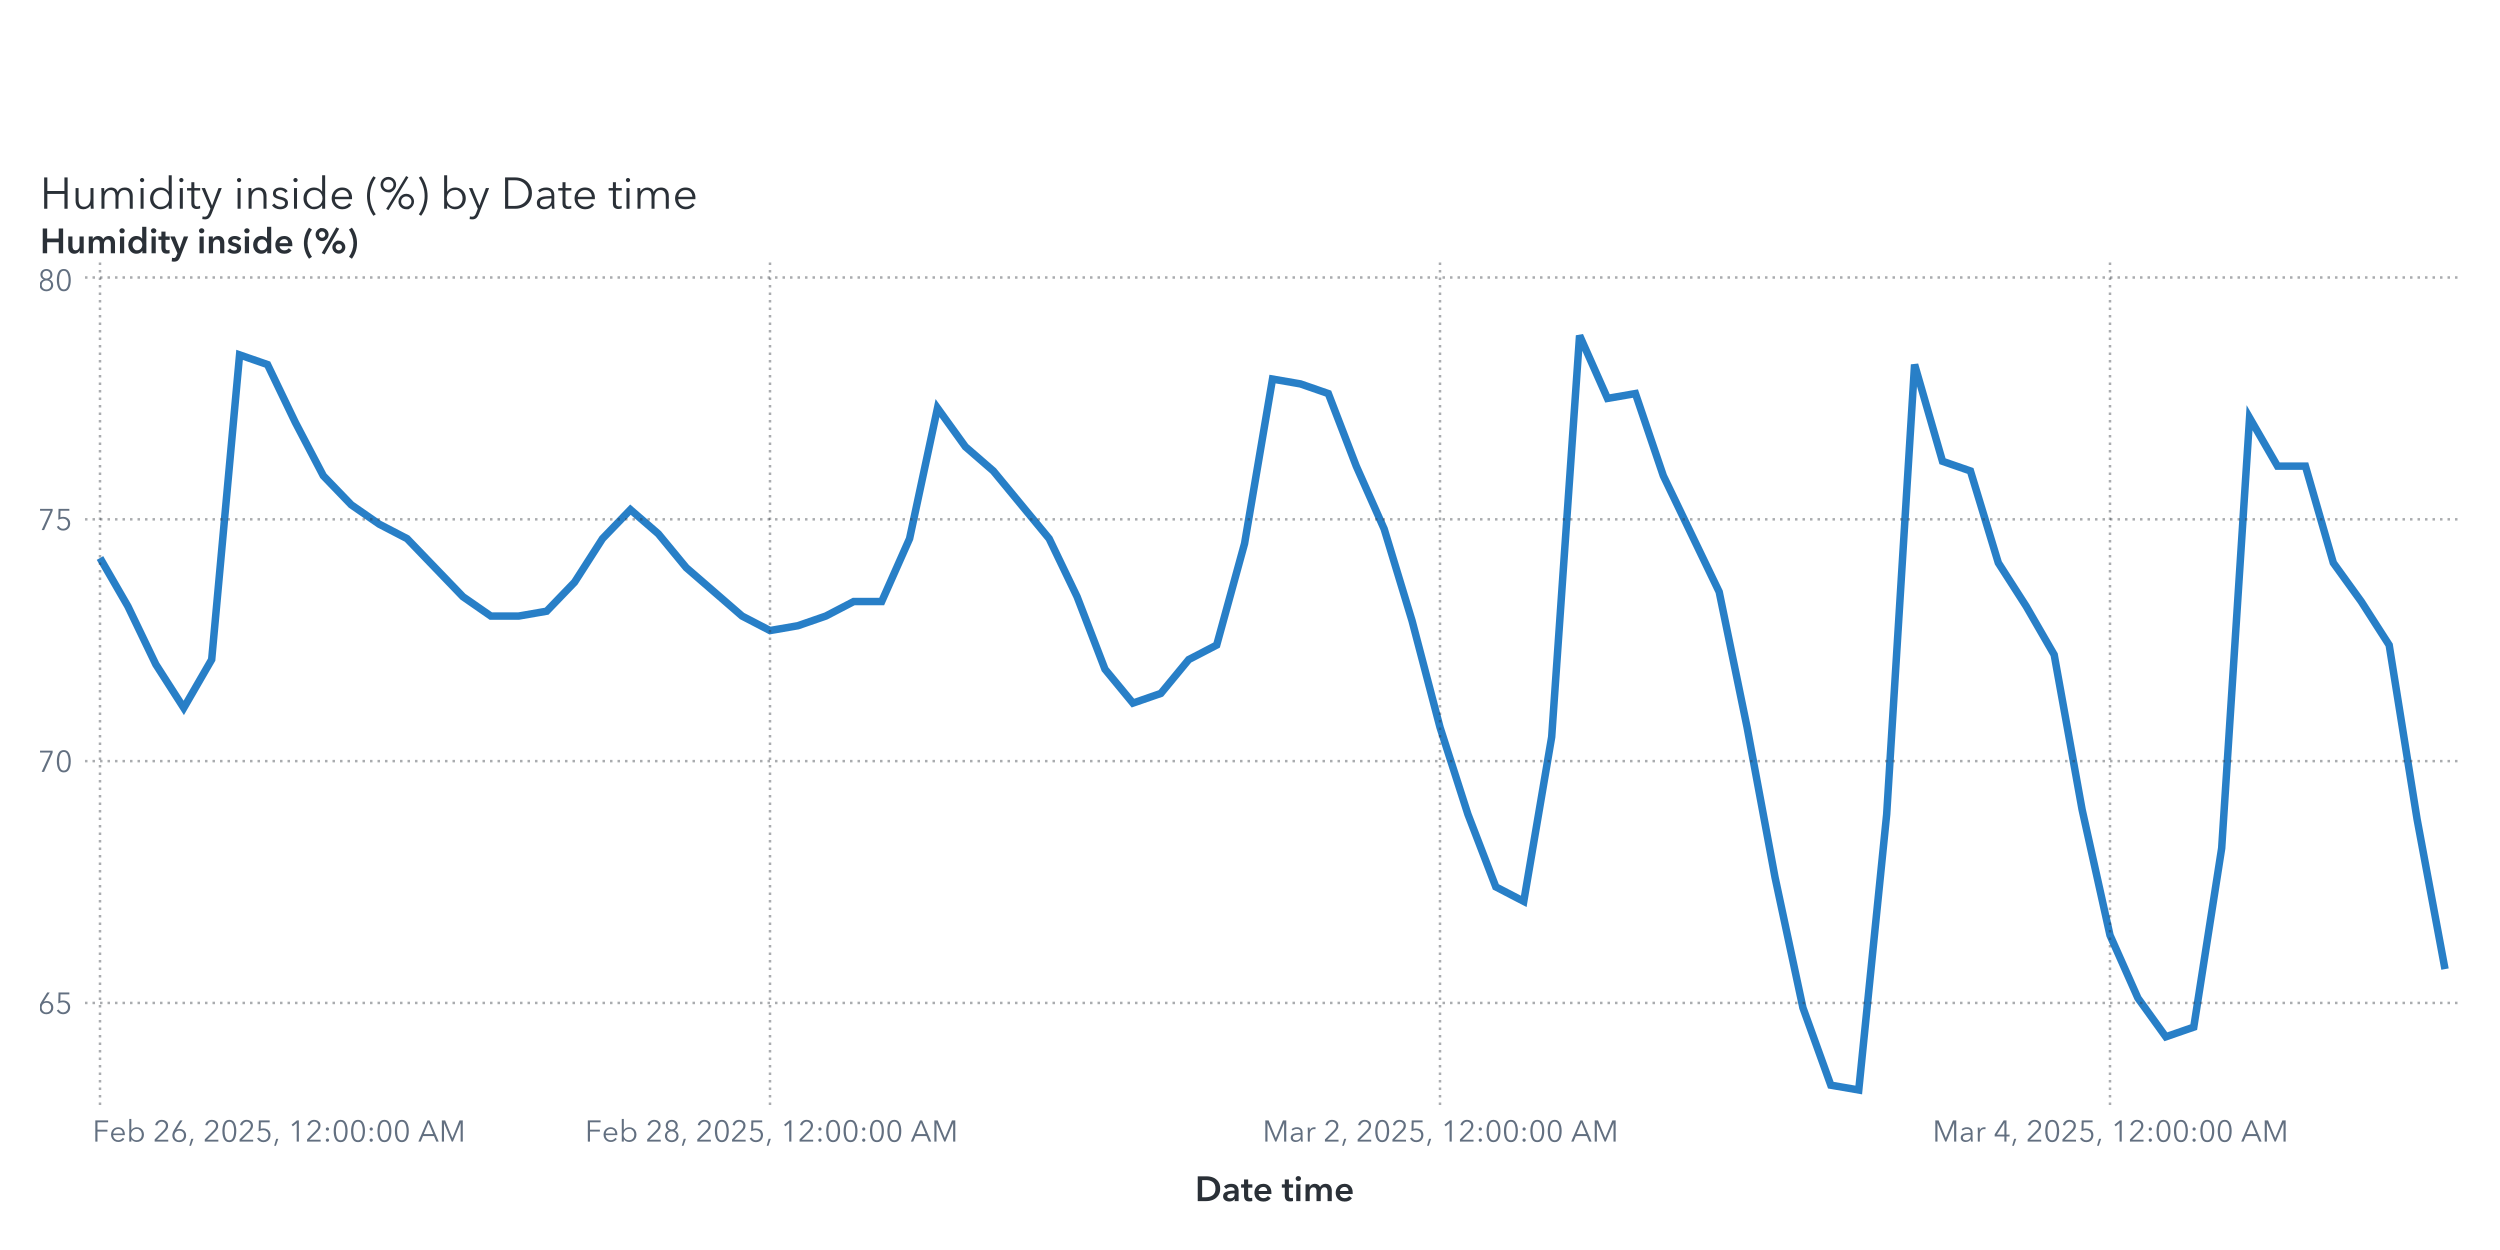
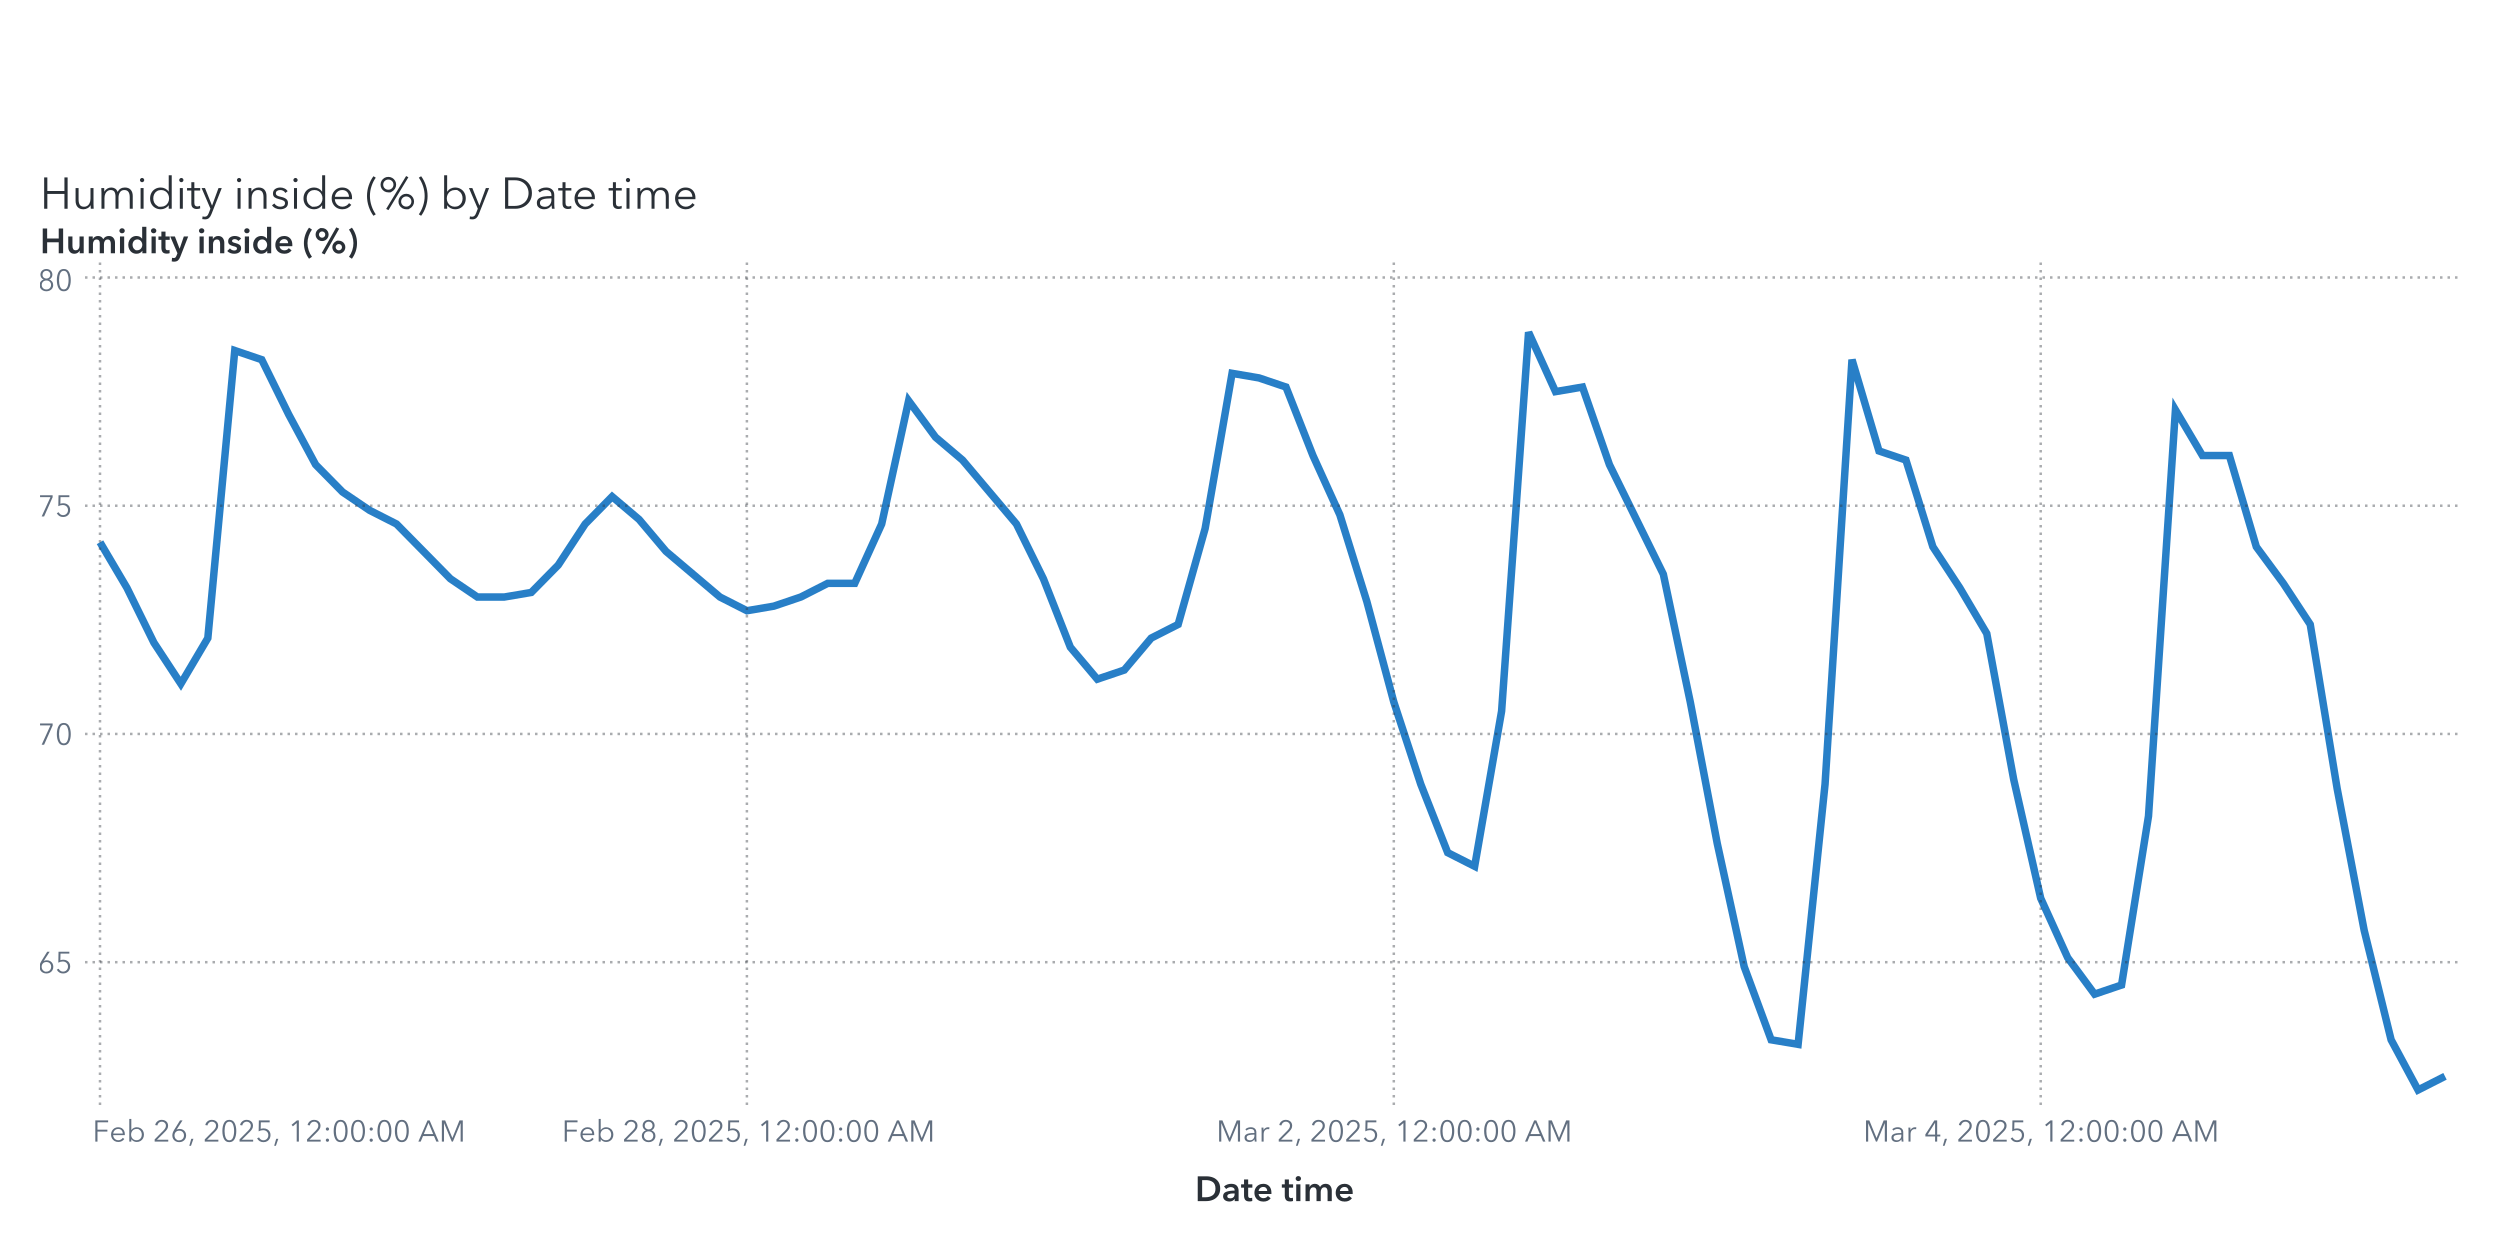
<svg xmlns="http://www.w3.org/2000/svg" xmlns:xlink="http://www.w3.org/1999/xlink" version="1.1" width="1000" height="500" viewBox="0 0 1000 500">
  <rect x="0" y="0" width="1000" height="500" fill="#ffffff">
</rect>
  <g>
    <rect x="0" y="0" rx="5" ry="5" width="1000.0" height="500.0" fill="#ffffff" opacity="0">
</rect>
    <rect x="0" y="0" rx="5" ry="5" width="1000.0" height="500.0" fill="#ffffff" opacity="0">
</rect>
    <rect x="0" y="0" rx="5" ry="5" width="1000.0" height="500.0" fill="#ffffff" opacity="0">
</rect>
    <rect x="0" y="50.0" rx="5" ry="5" width="1000.0" height="450.0" fill="#ffffff" opacity="0">
</rect>
    <g transform=" translate(16.0 -412.0)">
      <g transform="">
        <g fill="#2a3037" stroke="#2a3037" transform="translate(0 495.5) scale(0.0177 -0.0177)">
          <defs>
            <path id="g72/TT0" d="M94.0 708.0 L166.0 708.0 L166.0 401.0 L552.0 401.0 L552.0 708.0 L624.0 708.0 L624.0 0 L552.0 0 L552.0 335.0 L166.0 335.0 L166.0 0 L94.0 0 L94.0 708.0Z">
</path>
          </defs>
          <use x="0" y="0" xlink:href="#g72/TT0" />
          <defs>
            <path id="g117/TT0" d="M426.0 80.0 L424.0 80.0Q 405.0,40.0  359.5,14.0 T 264.0,-12.0 Q 177.0,-12.0  131.5,40.0 T 86.0,181.0  L86.0 468.0 L154.0 468.0 L154.0 209.0Q 154.0,130.0  182.5,87.5 T 281.0,45.0 Q 319.0,45.0  351.0,65.5 T 403.0,127.0 T 423.0,228.0  L423.0 468.0 L491.0 468.0 L491.0 103.0Q 491.0,43.0  495.0,0  L430.0 0Q 426.0,50.0  426.0,80.0 Z">
</path>
          </defs>
          <use x="718.0" y="0" xlink:href="#g117/TT0" />
          <defs>
            <path id="g109/TT0" d="M311.0 480.0Q 356.0,480.0  395.0,458.0 T 455.0,381.0 Q 479.0,429.0  521.0,454.5 T 619.0,480.0 Q 706.0,480.0  751.5,428.0 T 797.0,287.0  L797.0 0 L729.0 0 L729.0 259.0Q 729.0,423.0  608.0,423.0 Q 540.0,423.0  507.5,372.5 T 475.0,249.0  L475.0 0 L407.0 0 L407.0 273.0Q 407.0,347.0  382.5,385.0 T 294.0,423.0 Q 260.0,423.0  228.5,402.5 T 177.5,340.5 T 158.0,240.0  L158.0 0 L90.0 0 L90.0 365.0Q 90.0,425.0  86.0,468.0  L151.0 468.0Q 155.0,418.0  155.0,388.0  L157.0 388.0Q 178.0,429.0  219.5,454.5 T 311.0,480.0 Z">
</path>
          </defs>
          <use x="1299.0" y="0" xlink:href="#g109/TT0" />
          <defs>
            <path id="g105/TT0" d="M125.0 600.0Q 106.0,600.0  91.5,614.0 T 77.0,648.0 Q 77.0,668.0  91.5,682.0 T 125.0,696.0 Q 144.0,696.0  158.5,682.0 T 173.0,648.0 Q 173.0,628.0  158.5,614.0 T 125.0,600.0 Z M159.0 0 L91.0 0 L91.0 468.0 L159.0 468.0 L159.0 0Z">
</path>
          </defs>
          <use x="2182.0" y="0" xlink:href="#g105/TT0" />
          <defs>
            <path id="g100/TT0" d="M298.0 -12.0Q 227.0,-12.0  171.5,20.5 T 86.0,109.0 T 56.0,234.0 Q 56.0,303.0  86.0,359.0 T 171.5,447.5 T 298.0,480.0 Q 350.0,480.0  398.0,455.5 T 475.0,387.0  L477.0 387.0 L477.0 756.0 L545.0 756.0 L545.0 0 L477.0 0 L477.0 79.0 L475.0 79.0Q 446.0,36.0  398.0,12.0 T 298.0,-12.0 Z M305.0 46.0Q 357.0,46.0  398.0,70.5 T 462.0,138.0 T 485.0,234.0 Q 485.0,287.0  462.0,330.0 T 398.0,398.0 T 305.0,423.0 Q 250.0,423.0  210.0,398.0 T 149.0,330.0 T 128.0,234.0 Q 128.0,181.0  149.0,138.5 T 210.0,71.0 T 250.0,46.0 Z">
</path>
          </defs>
          <use x="2432.0" y="0" xlink:href="#g100/TT0" />
          <use x="3069.0" y="0" xlink:href="#g105/TT0" />
          <defs>
            <path id="g116/TT0" d="M169.0 411.0 L169.0 138.0Q 169.0,89.0  187.0,70.5 T 239.0,52.0 Q 268.0,52.0  298.0,67.0  L301.0 8.0Q 264.0,-6.0  221.0,-6.0 Q 173.0,-6.0  137.0,22.0 T 101.0,119.0  L101.0 411.0 L4.0 411.0 L4.0 468.0 L101.0 468.0 L101.0 600.0 L169.0 600.0 L169.0 468.0 L301.0 468.0 L301.0 411.0 L169.0 411.0Z">
</path>
          </defs>
          <use x="3319.0" y="0" xlink:href="#g116/TT0" />
          <defs>
            <path id="g121/TT0" d="M253.0 73.0 L398.0 468.0 L472.0 468.0 L239.0 -121.0Q 216.0,-180.0  182.5,-210.0 T 92.0,-240.0 Q 61.0,-240.0  31.0,-234.0  L38.0 -172.0Q 62.0,-180.0  88.0,-180.0 Q 121.0,-180.0  141.5,-159.5 T 178.0,-97.0  L216.0 1.0 L16.0 468.0 L92.0 468.0 L251.0 73.0 L253.0 73.0Z">
</path>
          </defs>
          <use x="3636.0" y="0" xlink:href="#g121/TT0" />
          <use x="4374.0" y="0" xlink:href="#g105/TT0" />
          <defs>
            <path id="g110/TT0" d="M155.0 388.0 L157.0 388.0Q 176.0,428.0  221.5,454.0 T 317.0,480.0 Q 404.0,480.0  449.5,428.0 T 495.0,287.0  L495.0 0 L427.0 0 L427.0 259.0Q 427.0,338.0  398.5,380.5 T 300.0,423.0 Q 262.0,423.0  230.0,402.5 T 178.0,341.0 T 158.0,240.0  L158.0 0 L90.0 0 L90.0 365.0Q 90.0,425.0  86.0,468.0  L151.0 468.0Q 155.0,418.0  155.0,388.0 Z">
</path>
          </defs>
          <use x="4624.0" y="0" xlink:href="#g110/TT0" />
          <defs>
            <path id="g115/TT0" d="M224.0 423.0Q 183.0,423.0  154.0,404.5 T 125.0,350.0 Q 125.0,318.0  151.0,300.0 T 237.0,270.0 Q 320.0,253.0  359.5,220.0 T 399.0,133.0 Q 399.0,59.0  347.5,23.5 T 223.0,-12.0 Q 167.0,-12.0  118.0,11.0 T 38.0,79.0  L92.0 119.0Q 111.0,87.0  146.5,66.5 T 222.0,46.0 Q 270.0,46.0  301.0,65.5 T 332.0,128.0 Q 332.0,163.0  299.5,182.0 T 194.0,218.0 Q 136.0,232.0  98.0,258.5 T 60.0,344.0 Q 60.0,411.0  108.5,445.5 T 227.0,480.0 Q 277.0,480.0  323.0,457.5 T 391.0,396.0  L339.0 357.0Q 324.0,387.0  293.0,405.0 T 224.0,423.0 Z">
</path>
          </defs>
          <use x="5205.0" y="0" xlink:href="#g115/TT0" />
          <use x="5649.0" y="0" xlink:href="#g105/TT0" />
          <use x="5899.0" y="0" xlink:href="#g100/TT0" />
          <defs>
            <path id="g101/TT0" d="M515.0 216.0 L127.0 216.0Q 128.0,169.0  150.5,130.5 T 212.0,69.0 T 298.0,46.0 Q 347.0,46.0  387.0,69.5 T 448.0,127.0  L499.0 87.0Q 421.0,-12.0  298.0,-12.0 Q 229.0,-12.0  174.0,20.0 T 87.5,108.0 T 56.0,234.0 Q 56.0,303.0  87.0,359.5 T 172.0,448.0 T 292.0,480.0 Q 363.0,480.0  413.5,449.5 T 490.0,366.0 T 516.0,248.0 Q 516.0,228.0  515.0,216.0 Z M292.0 423.0Q 248.0,423.0  211.5,402.0 T 153.0,345.5 T 128.0,270.0  L447.0 270.0Q 444.0,338.0  403.5,380.5 T 292.0,423.0 Z">
</path>
          </defs>
          <use x="6536.0" y="0" xlink:href="#g101/TT0" />
          <defs>
            <path id="g40/TT0" d="M230.0 -126.0 L178.0 -159.0Q 112.0,-72.0  72.0,46.0 T 32.0,288.0 Q 32.0,412.0  72.0,530.0 T 178.0,735.0  L230.0 702.0Q 170.0,618.0  134.0,509.0 T 98.0,288.0 Q 98.0,176.0  134.0,67.0 T 230.0,-126.0 Z">
</path>
          </defs>
          <use x="7358.0" y="0" xlink:href="#g40/TT0" />
          <defs>
            <path id="g37/TT0" d="M217.0 -31.0 L165.0 -4.0 L616.0 739.0 L667.0 712.0 L217.0 -31.0Z M214.0 370.0Q 165.0,370.0  125.0,393.5 T 61.5,457.0 T 38.0,545.0 Q 38.0,593.0  61.5,633.0 T 125.0,696.5 T 214.0,720.0 Q 263.0,720.0  303.0,696.5 T 366.5,633.0 T 390.0,545.0 Q 390.0,497.0  366.5,457.0 T 303.0,393.5 T 263.0,370.0 Z M214.0 660.0Q 166.0,660.0  132.0,627.0 T 98.0,545.0 Q 98.0,496.0  132.0,463.0 T 214.0,430.0 Q 262.0,430.0  296.0,463.0 T 330.0,545.0 Q 330.0,594.0  296.0,627.0 T 214.0,660.0 Z M619.0 -12.0Q 570.0,-12.0  530.0,11.5 T 466.5,75.0 T 443.0,163.0 Q 443.0,211.0  466.5,251.0 T 530.0,314.5 T 619.0,338.0 Q 668.0,338.0  708.0,314.5 T 771.5,251.0 T 795.0,163.0 Q 795.0,115.0  771.5,75.0 T 708.0,11.5 T 668.0,-12.0 Z M619.0 278.0Q 571.0,278.0  537.0,245.0 T 503.0,163.0 Q 503.0,114.0  537.0,81.0 T 619.0,48.0 Q 667.0,48.0  701.0,81.0 T 735.0,163.0 Q 735.0,212.0  701.0,245.0 T 619.0,278.0 Z">
</path>
          </defs>
          <use x="7658.0" y="0" xlink:href="#g37/TT0" />
          <defs>
            <path id="g41/TT0" d="M70.0 702.0 L122.0 735.0Q 188.0,648.0  228.0,530.0 T 268.0,288.0 Q 268.0,164.0  228.0,46.0 T 122.0,-159.0  L70.0 -126.0Q 130.0,-42.0  166.0,67.0 T 202.0,288.0 Q 202.0,400.0  166.0,509.0 T 70.0,702.0 Z">
</path>
          </defs>
          <use x="8491.0" y="0" xlink:href="#g41/TT0" />
          <defs>
            <path id="g98/TT0" d="M160.0 0 L92.0 0 L92.0 756.0 L160.0 756.0 L160.0 387.0 L162.0 387.0Q 191.0,431.0  239.0,455.5 T 339.0,480.0 Q 410.0,480.0  465.5,447.5 T 551.0,359.0 T 581.0,234.0 Q 581.0,165.0  551.0,109.0 T 465.5,20.5 T 339.0,-12.0 Q 287.0,-12.0  239.0,12.0 T 162.0,79.0  L160.0 79.0 L160.0 0Z M332.0 423.0Q 280.0,423.0  239.0,398.0 T 175.0,330.0 T 152.0,234.0 Q 152.0,181.0  175.0,138.0 T 239.0,70.5 T 332.0,46.0 Q 387.0,46.0  427.0,71.0 T 488.0,138.5 T 509.0,234.0 Q 509.0,287.0  488.0,330.0 T 427.0,398.0 T 387.0,423.0 Z">
</path>
          </defs>
          <use x="9041.0" y="0" xlink:href="#g98/TT0" />
          <use x="9678.0" y="0" xlink:href="#g121/TT0" />
          <defs>
            <path id="g68/TT0" d="M329.0 708.0Q 421.0,708.0  507.0,667.5 T 647.0,546.5 T 701.0,354.0 Q 701.0,242.0  647.0,161.5 T 507.0,40.5 T 329.0,0  L94.0 0 L94.0 708.0 L329.0 708.0Z M309.0 64.0Q 411.0,64.0  482.5,105.0 T 589.5,212.0 T 625.0,354.0 Q 625.0,430.0  589.5,496.0 T 482.5,603.0 T 309.0,644.0  L166.0 644.0 L166.0 64.0 L309.0 64.0Z">
</path>
          </defs>
          <use x="10416.0" y="0" xlink:href="#g68/TT0" />
          <defs>
            <path id="g97/TT0" d="M260.0 423.0Q 220.0,423.0  183.0,408.0 T 121.0,368.0  L83.0 413.0Q 113.0,443.0  161.0,461.5 T 267.0,480.0 Q 347.0,480.0  398.0,436.0 T 449.0,310.0  L449.0 105.0Q 449.0,42.0  457.0,0  L396.0 0Q 389.0,40.0  389.0,76.0  L387.0 76.0Q 355.0,30.0  314.5,9.0 T 217.0,-12.0 Q 178.0,-12.0  141.0,2.5 T 79.5,49.0 T 55.0,130.0 Q 55.0,198.0  99.0,232.0 T 212.5,276.5 T 385.0,287.0  L385.0 302.0Q 385.0,362.0  353.0,392.5 T 260.0,423.0 Z M125.0 133.0Q 125.0,87.0  157.0,65.5 T 235.0,44.0 Q 304.0,44.0  344.5,89.0 T 385.0,199.0  L385.0 234.0 L365.0 234.0Q 259.0,234.0  192.0,213.5 T 125.0,133.0 Z">
</path>
          </defs>
          <use x="11173.0" y="0" xlink:href="#g97/TT0" />
          <use x="11707.0" y="0" xlink:href="#g116/TT0" />
          <use x="12024.0" y="0" xlink:href="#g101/TT0" />
          <use x="12846.0" y="0" xlink:href="#g116/TT0" />
          <use x="13163.0" y="0" xlink:href="#g105/TT0" />
          <use x="13413.0" y="0" xlink:href="#g109/TT0" />
          <use x="14296.0" y="0" xlink:href="#g101/TT0" />
        </g>
        <text x="0" y="495.5" font-size="13.3pt" font-family="Avenir Next for SAS" fill="#2a3037" opacity="0">
Humidity inside (%) by Date time</text>
      </g>
    </g>
    <g transform=" translate(16.0 -16.0)">
      <defs>
        <clipPath id="ClipPath0">
          <rect x="18" y="118" width="953" height="340">
</rect>
        </clipPath>
      </defs>
      <g clip-path="url(#ClipPath0)">
        <defs>
          <clipPath id="ClipPath1">
            <rect x="18" y="120" width="951" height="338">
</rect>
          </clipPath>
        </defs>
        <g clip-path="url(#ClipPath1)">
-           <polyline id="Polyline_6" points="24.0,239.2  35.17,258.55  46.33,281.76  57.5,299.17  68.67,279.83  79.83,157.95  91.0,161.82  102.17,185.04  113.33,206.32  124.5,217.92  135.67,225.66  146.83,231.46  158.0,243.07  169.17,254.68  180.33,262.42  191.5,262.42  202.67,260.48  213.83,248.88  225.0,231.46  236.17,219.86  247.33,229.53  258.5,243.07  269.67,252.74  280.83,262.42  292.0,268.22  303.17,266.29  314.33,262.42  325.5,256.61  336.67,256.61  347.83,231.46  359.0,179.23  370.17,194.71  381.33,204.38  392.5,217.92  403.67,231.46  414.83,254.68  426.0,283.7  437.17,297.24  448.33,293.37  459.5,279.83  470.67,274.02  481.83,233.4  493.0,167.63  504.17,169.56  515.33,173.43  526.5,202.45  537.67,227.6  548.83,264.35  560.0,306.91  571.17,341.73  582.33,370.75  593.5,376.55  604.67,310.78  615.83,150.21  627.0,175.36  638.17,173.43  649.33,206.32  660.5,229.53  671.67,252.74  682.83,306.91  694.0,366.88  705.17,419.11  716.33,450.07  727.5,452.0  738.67,341.73  749.83,161.82  761.0,200.51  772.17,204.38  783.33,241.14  794.5,258.55  805.67,277.89  816.83,339.8  828.0,390.1  839.17,415.24  850.33,430.72  861.5,426.85  872.67,355.27  883.83,183.1  895.0,202.45  906.17,202.45  917.33,241.14  928.5,256.61  939.67,274.02  950.83,343.67  962.0,403.64 " fill="none" stroke="#287fc7" stroke-width="3.0">
+           <polyline id="Polyline_6" points="24.0,232.9  34.78,251.16  45.56,273.07  56.34,289.5  67.13,271.24  77.91,156.21  88.69,159.87  99.47,181.78  110.25,201.86  121.03,212.81  131.82,220.12  142.6,225.6  153.38,236.55  164.16,247.51  174.94,254.81  185.72,254.81  196.51,252.98  207.29,242.03  218.07,225.6  228.85,214.64  239.63,223.77  250.41,236.55  261.2,245.68  271.98,254.81  282.76,260.29  293.54,258.46  304.32,254.81  315.1,249.33  325.89,249.33  336.67,225.6  347.45,176.3  358.23,190.9  369.01,200.03  379.79,212.81  390.57,225.6  401.36,247.51  412.14,274.89  422.92,287.67  433.7,284.02  444.48,271.24  455.26,265.76  466.05,227.42  476.83,165.34  487.61,167.17  498.39,170.82  509.17,198.21  519.95,221.94  530.74,256.63  541.52,296.8  552.3,329.67  563.08,357.06  573.86,362.53  584.64,300.46  595.43,148.91  606.21,172.65  616.99,170.82  627.77,201.86  638.55,223.77  649.33,245.68  660.11,296.8  670.9,353.4  681.68,402.7  692.46,431.92  703.24,433.74  714.02,329.67  724.8,159.87  735.59,196.38  746.37,200.03  757.15,234.72  767.93,251.16  778.71,269.42  789.49,327.84  800.28,375.31  811.06,399.05  821.84,413.66  832.62,410.01  843.4,342.45  854.18,179.95  864.97,198.21  875.75,198.21  886.53,234.72  897.31,249.33  908.09,265.76  918.87,331.49  929.66,388.1  940.44,431.92  951.22,452.0  962.0,446.52 " fill="none" stroke="#287fc7" stroke-width="3.0">
</polyline>
        </g>
-         <path d="M18.0 417.18L969.0 417.18" stroke="#2a3037" stroke-dasharray="1,2" fill="none" opacity="0.4">
- </path>
-         <path d="M18.0 320.45L969.0 320.45" stroke="#2a3037" stroke-dasharray="1,2" fill="none" opacity="0.4">
- </path>
-         <path d="M18.0 223.73L969.0 223.73" stroke="#2a3037" stroke-dasharray="1,2" fill="none" opacity="0.4">
+         <path d="M18.0 400.88L969.0 400.88" stroke="#2a3037" stroke-dasharray="1,2" fill="none" opacity="0.4">
+ </path>
+         <path d="M18.0 309.58L969.0 309.58" stroke="#2a3037" stroke-dasharray="1,2" fill="none" opacity="0.4">
+ </path>
+         <path d="M18.0 218.29L969.0 218.29" stroke="#2a3037" stroke-dasharray="1,2" fill="none" opacity="0.4">
</path>
        <path d="M18.0 127.0L969.0 127.0" stroke="#2a3037" stroke-dasharray="1,2" fill="none" opacity="0.4">
</path>
        <path d="M24.0 458.0L24.0 120.0" stroke="#2a3037" stroke-dasharray="1,2" fill="none" opacity="0.4">
</path>
-         <path d="M292.0 458.0L292.0 120.0" stroke="#2a3037" stroke-dasharray="1,2" fill="none" opacity="0.4">
- </path>
-         <path d="M560.0 458.0L560.0 120.0" stroke="#2a3037" stroke-dasharray="1,2" fill="none" opacity="0.4">
- </path>
-         <path d="M828.0 458.0L828.0 120.0" stroke="#2a3037" stroke-dasharray="1,2" fill="none" opacity="0.4">
+         <path d="M282.76 458.0L282.76 120.0" stroke="#2a3037" stroke-dasharray="1,2" fill="none" opacity="0.4">
+ </path>
+         <path d="M541.52 458.0L541.52 120.0" stroke="#2a3037" stroke-dasharray="1,2" fill="none" opacity="0.4">
+ </path>
+         <path d="M800.28 458.0L800.28 120.0" stroke="#2a3037" stroke-dasharray="1,2" fill="none" opacity="0.4">
</path>
      </g>
      <defs>
        <clipPath id="ClipPath2">
          <rect x="0" y="121" width="18" height="337">
</rect>
        </clipPath>
      </defs>
      <g clip-path="url(#ClipPath2)">
-         <g fill="#626f80" stroke="#626f80" transform="translate(-0.92 421.48) scale(0.012 -0.012)">
+         <g fill="#626f80" stroke="#626f80" transform="translate(-0.92 405.18) scale(0.012 -0.012)">
          <defs>
            <path id="g54/TT0" d="M203.0 397.0Q 218.0,409.0  247.0,416.0 T 304.0,423.0 Q 365.0,423.0  414.5,395.5 T 492.0,318.0 T 520.0,205.0 Q 520.0,140.0  490.5,89.5 T 408.5,10.5 T 290.0,-18.0 Q 224.0,-18.0  171.5,10.5 T 89.5,89.5 T 60.0,205.0 Q 60.0,255.0  77.0,301.5 T 124.0,397.0  L317.0 708.0 L400.0 708.0 L201.0 399.0 L203.0 397.0Z M290.0 43.0Q 336.0,43.0  372.0,64.0 T 428.0,122.0 T 448.0,205.0 Q 448.0,275.0  405.0,320.0 T 290.0,365.0 Q 218.0,365.0  175.0,320.0 T 132.0,205.0 Q 132.0,159.0  152.0,122.0 T 208.0,64.0 T 244.0,43.0 Z">
</path>
          </defs>
          <use x="0" y="0" xlink:href="#g54/TT0" />
          <defs>
            <path id="g53/TT0" d="M180.0 644.0 L175.0 425.0Q 219.0,441.0  273.0,441.0 Q 339.0,441.0  391.5,413.0 T 473.5,334.5 T 503.0,219.0 Q 503.0,151.0  473.5,97.0 T 390.5,12.5 T 268.0,-18.0 Q 194.0,-18.0  140.0,16.0 T 56.0,111.0  L121.0 140.0Q 140.0,96.0  179.0,70.0 T 264.0,44.0 Q 311.0,44.0  349.0,66.0 T 408.5,126.5 T 430.0,212.0 Q 430.0,289.0  380.5,335.5 T 254.0,382.0 Q 180.0,382.0  107.0,343.0  L114.0 708.0 L475.0 708.0 L475.0 644.0 L180.0 644.0Z">
</path>
          </defs>
          <use x="580.0" y="0" xlink:href="#g53/TT0" />
        </g>
-         <text id="Text_93" x="13.0" y="421.48" font-size="9.0pt" font-family="Avenir Next for SAS" fill="#626f80" text-anchor="end" opacity="0">
+         <text id="Text_96" x="13.0" y="405.18" font-size="9.0pt" font-family="Avenir Next for SAS" fill="#626f80" text-anchor="end" opacity="0">
65</text>
-         <g fill="#626f80" stroke="#626f80" transform="translate(-0.92 324.75) scale(0.012 -0.012)">
+         <g fill="#626f80" stroke="#626f80" transform="translate(-0.92 313.89) scale(0.012 -0.012)">
          <defs>
            <path id="g55/TT0" d="M498.0 642.0 L213.0 0 L132.0 0 L425.0 644.0 L78.0 644.0 L78.0 708.0 L498.0 708.0 L498.0 642.0Z">
</path>
          </defs>
          <use x="0" y="0" xlink:href="#g55/TT0" />
          <defs>
            <path id="g48/TT0" d="M522.0 353.0Q 522.0,195.0  467.0,88.5 T 290.0,-18.0 Q 167.0,-18.0  112.5,88.5 T 58.0,353.0 Q 58.0,512.0  112.5,619.0 T 290.0,726.0 Q 412.0,726.0  467.0,618.5 T 522.0,353.0 Z M131.0 353.0Q 131.0,226.0  167.5,135.0 T 290.0,44.0 Q 375.0,44.0  412.0,135.5 T 449.0,353.0 Q 449.0,480.0  412.0,572.5 T 290.0,665.0 Q 204.0,665.0  167.5,573.0 T 131.0,353.0 Z">
</path>
          </defs>
          <use x="580.0" y="0" xlink:href="#g48/TT0" />
        </g>
-         <text id="Text_94" x="13.0" y="324.75" font-size="9.0pt" font-family="Avenir Next for SAS" fill="#626f80" text-anchor="end" opacity="0">
+         <text id="Text_97" x="13.0" y="313.89" font-size="9.0pt" font-family="Avenir Next for SAS" fill="#626f80" text-anchor="end" opacity="0">
70</text>
-         <g fill="#626f80" stroke="#626f80" transform="translate(-0.92 228.03) scale(0.012 -0.012)">
+         <g fill="#626f80" stroke="#626f80" transform="translate(-0.92 222.59) scale(0.012 -0.012)">
          <use x="0" y="0" xlink:href="#g55/TT0" />
          <use x="580.0" y="0" xlink:href="#g53/TT0" />
        </g>
-         <text id="Text_95" x="13.0" y="228.03" font-size="9.0pt" font-family="Avenir Next for SAS" fill="#626f80" text-anchor="end" opacity="0">
+         <text id="Text_98" x="13.0" y="222.59" font-size="9.0pt" font-family="Avenir Next for SAS" fill="#626f80" text-anchor="end" opacity="0">
75</text>
        <g fill="#626f80" stroke="#626f80" transform="translate(-0.92 132.3) scale(0.012 -0.012)">
          <defs>
            <path id="g56/TT0" d="M517.0 186.0Q 517.0,126.0  486.0,79.5 T 403.0,7.5 T 290.0,-18.0 Q 229.0,-18.0  177.0,7.5 T 94.0,79.5 T 63.0,186.0 Q 63.0,256.0  100.5,306.5 T 197.0,375.0  L197.0 377.0Q 150.0,393.0  120.0,437.5 T 90.0,537.0 Q 90.0,593.0  117.0,636.0 T 190.0,702.5 T 290.0,726.0 Q 344.0,726.0  390.0,702.5 T 463.0,636.0 T 490.0,537.0 Q 490.0,482.0  460.0,437.5 T 383.0,377.0  L383.0 375.0Q 442.0,358.0  479.5,307.0 T 517.0,186.0 Z M290.0 406.0Q 345.0,406.0  382.5,442.0 T 420.0,533.0 Q 420.0,590.0  383.0,627.5 T 290.0,665.0 Q 234.0,665.0  197.0,627.5 T 160.0,533.0 Q 160.0,478.0  197.5,442.0 T 290.0,406.0 Z M290.0 43.0Q 359.0,43.0  402.0,86.0 T 445.0,194.0 Q 445.0,258.0  402.0,300.0 T 290.0,342.0 Q 221.0,342.0  178.0,300.0 T 135.0,194.0 Q 135.0,129.0  178.0,86.0 T 290.0,43.0 Z">
</path>
          </defs>
          <use x="0" y="0" xlink:href="#g56/TT0" />
          <use x="580.0" y="0" xlink:href="#g48/TT0" />
        </g>
-         <text id="Text_96" x="13.0" y="132.3" font-size="9.0pt" font-family="Avenir Next for SAS" fill="#626f80" text-anchor="end" opacity="0">
+         <text id="Text_99" x="13.0" y="132.3" font-size="9.0pt" font-family="Avenir Next for SAS" fill="#626f80" text-anchor="end" opacity="0">
80</text>
      </g>
      <g fill="#2a3037" stroke="#2a3037" transform="translate(0 117.31) scale(0.014 -0.014)">
        <defs>
          <path id="g72/TT1" d="M78.0 708.0 L204.0 708.0 L204.0 422.0 L535.0 422.0 L535.0 708.0 L661.0 708.0 L661.0 0 L535.0 0 L535.0 314.0 L204.0 314.0 L204.0 0 L78.0 0 L78.0 708.0Z">
</path>
        </defs>
        <use x="0" y="0" xlink:href="#g72/TT1" />
        <defs>
          <path id="g117/TT1" d="M396.0 0 L396.0 77.0 L394.0 77.0Q 377.0,39.0  336.5,12.5 T 245.0,-14.0 Q 157.0,-14.0  112.5,42.5 T 68.0,180.0  L68.0 480.0 L188.0 480.0 L188.0 214.0Q 188.0,86.0  278.0,86.0 Q 332.0,86.0  361.0,124.5 T 390.0,216.0  L390.0 480.0 L510.0 480.0 L510.0 0 L396.0 0Z">
</path>
        </defs>
        <use x="739.0" y="0" xlink:href="#g117/TT1" />
        <defs>
          <path id="g109/TT1" d="M822.0 300.0 L822.0 0 L702.0 0 L702.0 266.0Q 702.0,394.0  612.0,394.0 Q 560.0,394.0  533.0,354.5 T 506.0,262.0  L506.0 0 L386.0 0 L386.0 290.0Q 386.0,337.0  363.5,365.5 T 297.0,394.0 Q 246.0,394.0  219.0,355.5 T 192.0,264.0  L192.0 0 L72.0 0 L72.0 480.0 L186.0 480.0 L186.0 403.0 L188.0 403.0Q 205.0,442.0  244.0,468.0 T 337.0,494.0 Q 390.0,494.0  428.0,470.0 T 487.0,403.0 Q 511.0,447.0  551.5,470.5 T 645.0,494.0 Q 733.0,494.0  777.5,437.5 T 822.0,300.0 Z">
</path>
        </defs>
        <use x="1321.0" y="0" xlink:href="#g109/TT1" />
        <defs>
          <path id="g105/TT1" d="M133.0 715.0Q 166.0,715.0  188.5,694.5 T 211.0,643.0 Q 211.0,612.0  188.5,591.5 T 133.0,571.0 Q 101.0,571.0  79.0,592.5 T 57.0,643.0 Q 57.0,672.0  79.0,693.5 T 133.0,715.0 Z M74.0 480.0 L194.0 480.0 L194.0 0 L74.0 0 L74.0 480.0Z">
</path>
        </defs>
        <use x="2211.0" y="0" xlink:href="#g105/TT1" />
        <defs>
          <path id="g100/TT1" d="M446.0 0 L446.0 72.0 L444.0 72.0Q 420.0,31.0  375.0,8.5 T 279.0,-14.0 Q 208.0,-14.0  154.5,20.5 T 72.0,113.5 T 43.0,242.0 Q 43.0,312.0  73.0,370.0 T 156.0,461.0 T 276.0,494.0 Q 377.0,494.0  437.0,419.0  L440.0 419.0 L440.0 756.0 L560.0 756.0 L560.0 0 L446.0 0Z M303.0 86.0Q 345.0,86.0  377.0,108.5 T 426.5,166.5 T 444.0,240.0 Q 444.0,278.0  426.5,314.5 T 377.0,373.5 T 303.0,396.0 Q 259.0,396.0  227.5,374.0 T 180.5,316.5 T 165.0,242.0 Q 165.0,203.0  180.5,167.0 T 227.5,108.5 T 259.0,86.0 Z">
</path>
        </defs>
        <use x="2479.0" y="0" xlink:href="#g100/TT1" />
        <use x="3113.0" y="0" xlink:href="#g105/TT1" />
        <defs>
          <path id="g116/TT1" d="M3.0 480.0 L87.0 480.0 L87.0 619.0 L205.0 619.0 L205.0 480.0 L325.0 480.0 L325.0 384.0 L205.0 384.0 L205.0 161.0Q 205.0,125.0  218.0,106.0 T 268.0,87.0 Q 299.0,87.0  319.0,97.0  L323.0 3.0Q 289.0,-10.0  243.0,-10.0 Q 155.0,-10.0  121.0,35.5 T 87.0,160.0  L87.0 384.0 L3.0 384.0 L3.0 480.0Z">
</path>
        </defs>
        <use x="3381.0" y="0" xlink:href="#g116/TT1" />
        <defs>
          <path id="g121/TT1" d="M133.0 480.0 L267.0 131.0 L269.0 131.0 L388.0 480.0 L513.0 480.0 L286.0 -103.0Q 258.0,-174.0  218.5,-207.0 T 104.0,-240.0 Q 71.0,-240.0  42.0,-233.0  L52.0 -129.0Q 74.0,-136.0  97.0,-136.0 Q 133.0,-136.0  149.0,-119.5 T 182.0,-61.0  L206.0 0 L0 480.0 L133.0 480.0Z">
</path>
        </defs>
        <use x="3721.0" y="0" xlink:href="#g121/TT1" />
        <use x="4484.0" y="0" xlink:href="#g105/TT1" />
        <defs>
          <path id="g110/TT1" d="M186.0 480.0 L186.0 403.0 L188.0 403.0Q 205.0,441.0  245.5,467.5 T 337.0,494.0 Q 425.0,494.0  469.5,437.5 T 514.0,300.0  L514.0 0 L394.0 0 L394.0 266.0Q 394.0,394.0  304.0,394.0 Q 250.0,394.0  221.0,355.5 T 192.0,264.0  L192.0 0 L72.0 0 L72.0 480.0 L186.0 480.0Z">
</path>
        </defs>
        <use x="4752.0" y="0" xlink:href="#g110/TT1" />
        <defs>
          <path id="g115/TT1" d="M230.0 404.0Q 198.0,404.0  175.5,391.0 T 153.0,352.0 Q 153.0,327.0  176.0,315.0 T 257.0,289.0 Q 325.0,273.0  368.5,241.0 T 412.0,146.0 Q 412.0,64.0  355.5,25.0 T 212.0,-14.0 Q 155.0,-14.0  102.0,7.0 T 15.0,65.0  L94.0 139.0Q 114.0,112.0  146.5,95.5 T 217.0,79.0 Q 248.0,79.0  271.0,93.0 T 294.0,136.0 Q 294.0,164.0  269.5,177.5 T 184.0,205.0 Q 119.0,221.0  80.5,250.5 T 42.0,341.0 Q 42.0,416.0  98.0,455.0 T 233.0,494.0 Q 287.0,494.0  336.0,475.0 T 413.0,421.0  L335.0 352.0Q 318.0,374.0  290.0,389.0 T 230.0,404.0 Z">
</path>
        </defs>
        <use x="5334.0" y="0" xlink:href="#g115/TT1" />
        <use x="5778.0" y="0" xlink:href="#g105/TT1" />
        <use x="6046.0" y="0" xlink:href="#g100/TT1" />
        <defs>
          <path id="g101/TT1" d="M529.0 202.0 L164.0 202.0Q 168.0,152.0  208.0,118.0 T 301.0,84.0 Q 384.0,84.0  428.0,146.0  L508.0 82.0Q 437.0,-14.0  302.0,-14.0 Q 228.0,-14.0  169.5,16.5 T 77.5,104.0 T 44.0,237.0 Q 44.0,313.0  77.0,371.5 T 168.0,462.0 T 298.0,494.0 Q 402.0,494.0  466.0,427.0 T 530.0,234.0 Q 530.0,213.0  529.0,202.0 Z M297.0 404.0Q 244.0,404.0  206.0,371.0 T 164.0,288.0  L410.0 288.0Q 410.0,338.0  381.0,371.0 T 297.0,404.0 Z">
</path>
        </defs>
        <use x="6680.0" y="0" xlink:href="#g101/TT1" />
        <defs>
          <path id="g40/TT1" d="M182.0 732.0 L266.0 677.0Q 206.0,593.0  172.5,492.0 T 139.0,288.0 Q 139.0,185.0  172.5,84.0 T 266.0,-101.0  L182.0 -156.0Q 112.0,-60.0  74.0,54.0 T 36.0,288.0 Q 36.0,408.0  74.0,522.0 T 182.0,732.0 Z">
</path>
        </defs>
        <use x="7504.0" y="0" xlink:href="#g40/TT1" />
        <defs>
          <path id="g37/TT1" d="M631.0 740.0 L714.0 702.0 L298.0 -32.0 L215.0 6.0 L631.0 740.0Z M226.0 720.0Q 277.0,720.0  319.5,695.0 T 387.0,627.5 T 412.0,534.0 Q 412.0,483.0  387.0,440.5 T 319.5,373.0 T 226.0,348.0 Q 175.0,348.0  132.5,373.0 T 65.0,440.5 T 40.0,534.0 Q 40.0,585.0  65.0,627.5 T 132.5,695.0 T 175.0,720.0 Z M226.0 624.0Q 189.0,624.0  162.5,598.0 T 136.0,534.0 Q 136.0,497.0  162.5,470.5 T 226.0,444.0 Q 264.0,444.0  290.0,470.5 T 316.0,534.0 Q 316.0,572.0  290.0,598.0 T 226.0,624.0 Z M704.0 360.0Q 755.0,360.0  797.5,335.0 T 865.0,267.5 T 890.0,174.0 Q 890.0,123.0  865.0,80.5 T 797.5,13.0 T 704.0,-12.0 Q 653.0,-12.0  610.5,13.0 T 543.0,80.5 T 518.0,174.0 Q 518.0,225.0  543.0,267.5 T 610.5,335.0 T 653.0,360.0 Z M704.0 264.0Q 667.0,264.0  640.5,238.0 T 614.0,174.0 Q 614.0,137.0  640.5,110.5 T 704.0,84.0 Q 742.0,84.0  768.0,110.5 T 794.0,174.0 Q 794.0,212.0  768.0,238.0 T 704.0,264.0 Z">
</path>
        </defs>
        <use x="7834.0" y="0" xlink:href="#g37/TT1" />
        <defs>
          <path id="g41/TT1" d="M148.0 -156.0 L64.0 -101.0Q 124.0,-17.0  157.5,84.0 T 191.0,288.0 Q 191.0,391.0  157.5,492.0 T 64.0,677.0  L148.0 732.0Q 218.0,636.0  256.0,522.0 T 294.0,288.0 Q 294.0,168.0  256.0,54.0 T 148.0,-156.0 Z">
</path>
        </defs>
        <use x="8764.0" y="0" xlink:href="#g41/TT1" />
      </g>
-       <text id="Text_97" x="0" y="117.31" font-size="10.5pt" font-family="Avenir Next for SAS" font-weight="bold" fill="#2a3037" text-anchor="start" opacity="0">
+       <text id="Text_100" x="0" y="117.31" font-size="10.5pt" font-family="Avenir Next for SAS" font-weight="bold" fill="#2a3037" text-anchor="start" opacity="0">
Humidity inside (%)</text>
      <defs>
        <clipPath id="ClipPath3">
          <rect x="18" y="458" width="950" height="42">
</rect>
        </clipPath>
      </defs>
      <g clip-path="url(#ClipPath3)">
        <g fill="#626f80" stroke="#626f80" transform="translate(21.0 472.65) scale(0.012 -0.012)">
          <defs>
            <path id="g70/TT0" d="M166.0 0 L94.0 0 L94.0 708.0 L521.0 708.0 L521.0 644.0 L166.0 644.0 L166.0 398.0 L496.0 398.0 L496.0 335.0 L166.0 335.0 L166.0 0Z">
</path>
          </defs>
          <use x="0" y="0" xlink:href="#g70/TT0" />
          <use x="562.0" y="0" xlink:href="#g101/TT0" />
          <use x="1134.0" y="0" xlink:href="#g98/TT0" />
          <defs>
            <path id="g50/TT0" d="M51.0 0 L51.0 75.0 L341.0 368.0Q 380.0,408.0  403.0,447.0 T 426.0,530.0 Q 426.0,590.0  385.5,627.5 T 286.0,665.0 Q 230.0,665.0  191.0,630.0 T 140.0,539.0  L69.0 553.0Q 84.0,629.0  144.0,677.5 T 286.0,726.0 Q 344.0,726.0  392.5,703.5 T 470.0,637.0 T 499.0,531.0 Q 499.0,469.0  470.0,421.5 T 384.0,317.0  L129.0 64.0 L504.0 64.0 L504.0 0 L51.0 0Z">
</path>
          </defs>
          <use x="2021.0" y="0" xlink:href="#g50/TT0" />
          <use x="2601.0" y="0" xlink:href="#g54/TT0" />
          <defs>
            <path id="g44/TT0" d="M102.0 -140.0 L45.0 -140.0 L112.0 95.0 L183.0 95.0 L102.0 -140.0Z">
</path>
          </defs>
          <use x="3181.0" y="0" xlink:href="#g44/TT0" />
          <use x="3691.0" y="0" xlink:href="#g50/TT0" />
          <use x="4271.0" y="0" xlink:href="#g48/TT0" />
          <use x="4851.0" y="0" xlink:href="#g50/TT0" />
          <use x="5431.0" y="0" xlink:href="#g53/TT0" />
          <use x="6011.0" y="0" xlink:href="#g44/TT0" />
          <defs>
            <path id="g49/TT0" d="M358.0 0 L286.0 0 L286.0 619.0 L158.0 510.0 L114.0 560.0 L294.0 708.0 L358.0 708.0 L358.0 0Z">
</path>
          </defs>
          <use x="6521.0" y="0" xlink:href="#g49/TT0" />
          <use x="7101.0" y="0" xlink:href="#g50/TT0" />
          <defs>
            <path id="g58/TT0" d="M150.0 366.0Q 127.0,366.0  111.5,382.0 T 96.0,420.0 Q 96.0,442.0  111.5,458.0 T 150.0,474.0 Q 173.0,474.0  188.5,458.0 T 204.0,420.0 Q 204.0,398.0  188.5,382.0 T 150.0,366.0 Z M150.0 -6.0Q 127.0,-6.0  111.5,10.0 T 96.0,48.0 Q 96.0,70.0  111.5,86.0 T 150.0,102.0 Q 173.0,102.0  188.5,86.0 T 204.0,48.0 Q 204.0,26.0  188.5,10.0 T 150.0,-6.0 Z">
</path>
          </defs>
          <use x="7681.0" y="0" xlink:href="#g58/TT0" />
          <use x="7981.0" y="0" xlink:href="#g48/TT0" />
          <use x="8561.0" y="0" xlink:href="#g48/TT0" />
          <use x="9141.0" y="0" xlink:href="#g58/TT0" />
          <use x="9441.0" y="0" xlink:href="#g48/TT0" />
          <use x="10021.0" y="0" xlink:href="#g48/TT0" />
          <defs>
            <path id="g65/TT0" d="M89.0 0 L10.0 0 L316.0 708.0 L386.0 708.0 L690.0 0 L610.0 0 L532.0 186.0 L166.0 186.0 L89.0 0Z M193.0 252.0 L505.0 252.0 L349.0 628.0 L193.0 252.0Z">
</path>
          </defs>
          <use x="10851.0" y="0" xlink:href="#g65/TT0" />
          <defs>
            <path id="g77/TT0" d="M444.0 122.0 L445.0 122.0 L682.0 708.0 L792.0 708.0 L792.0 0 L720.0 0 L720.0 615.0 L718.0 615.0 L462.0 0 L424.0 0 L168.0 615.0 L166.0 615.0 L166.0 0 L94.0 0 L94.0 708.0 L204.0 708.0 L444.0 122.0Z">
</path>
          </defs>
          <use x="11551.0" y="0" xlink:href="#g77/TT0" />
        </g>
-         <text id="Text_99" x="95.0" y="472.65" font-size="9.0pt" font-family="Avenir Next for SAS" fill="#626f80" text-anchor="middle" opacity="0">
+         <text id="Text_102" x="95.0" y="472.65" font-size="9.0pt" font-family="Avenir Next for SAS" fill="#626f80" text-anchor="middle" opacity="0">
Feb 26, 2025, 12:00:00 AM</text>
-         <g fill="#626f80" stroke="#626f80" transform="translate(218.0 472.65) scale(0.012 -0.012)">
+         <g fill="#626f80" stroke="#626f80" transform="translate(208.76 472.65) scale(0.012 -0.012)">
          <use x="0" y="0" xlink:href="#g70/TT0" />
          <use x="562.0" y="0" xlink:href="#g101/TT0" />
          <use x="1134.0" y="0" xlink:href="#g98/TT0" />
          <use x="2021.0" y="0" xlink:href="#g50/TT0" />
          <use x="2601.0" y="0" xlink:href="#g56/TT0" />
          <use x="3181.0" y="0" xlink:href="#g44/TT0" />
          <use x="3691.0" y="0" xlink:href="#g50/TT0" />
          <use x="4271.0" y="0" xlink:href="#g48/TT0" />
          <use x="4851.0" y="0" xlink:href="#g50/TT0" />
          <use x="5431.0" y="0" xlink:href="#g53/TT0" />
          <use x="6011.0" y="0" xlink:href="#g44/TT0" />
          <use x="6521.0" y="0" xlink:href="#g49/TT0" />
          <use x="7101.0" y="0" xlink:href="#g50/TT0" />
          <use x="7681.0" y="0" xlink:href="#g58/TT0" />
          <use x="7981.0" y="0" xlink:href="#g48/TT0" />
          <use x="8561.0" y="0" xlink:href="#g48/TT0" />
          <use x="9141.0" y="0" xlink:href="#g58/TT0" />
          <use x="9441.0" y="0" xlink:href="#g48/TT0" />
          <use x="10021.0" y="0" xlink:href="#g48/TT0" />
          <use x="10851.0" y="0" xlink:href="#g65/TT0" />
          <use x="11551.0" y="0" xlink:href="#g77/TT0" />
        </g>
-         <text id="Text_100" x="292.0" y="472.65" font-size="9.0pt" font-family="Avenir Next for SAS" fill="#626f80" text-anchor="middle" opacity="0">
+         <text id="Text_103" x="282.76" y="472.65" font-size="9.0pt" font-family="Avenir Next for SAS" fill="#626f80" text-anchor="middle" opacity="0">
Feb 28, 2025, 12:00:00 AM</text>
-         <g fill="#626f80" stroke="#626f80" transform="translate(489.0 472.65) scale(0.012 -0.012)">
+         <g fill="#626f80" stroke="#626f80" transform="translate(470.52 472.65) scale(0.012 -0.012)">
          <use x="0" y="0" xlink:href="#g77/TT0" />
          <use x="886.0" y="0" xlink:href="#g97/TT0" />
          <defs>
            <path id="g114/TT0" d="M86.0 468.0 L151.0 468.0Q 155.0,418.0  155.0,388.0  L157.0 388.0Q 177.0,429.0  217.5,454.5 T 307.0,480.0 Q 334.0,480.0  352.0,475.0  L343.0 411.0Q 337.0,413.0  322.5,415.0 T 295.0,417.0 Q 236.0,417.0  197.0,372.5 T 158.0,240.0  L158.0 0 L90.0 0 L90.0 365.0Q 90.0,425.0  86.0,468.0 Z">
</path>
          </defs>
          <use x="1420.0" y="0" xlink:href="#g114/TT0" />
          <use x="2030.0" y="0" xlink:href="#g50/TT0" />
          <use x="2610.0" y="0" xlink:href="#g44/TT0" />
          <use x="3120.0" y="0" xlink:href="#g50/TT0" />
          <use x="3700.0" y="0" xlink:href="#g48/TT0" />
          <use x="4280.0" y="0" xlink:href="#g50/TT0" />
          <use x="4860.0" y="0" xlink:href="#g53/TT0" />
          <use x="5440.0" y="0" xlink:href="#g44/TT0" />
          <use x="5950.0" y="0" xlink:href="#g49/TT0" />
          <use x="6530.0" y="0" xlink:href="#g50/TT0" />
          <use x="7110.0" y="0" xlink:href="#g58/TT0" />
          <use x="7410.0" y="0" xlink:href="#g48/TT0" />
          <use x="7990.0" y="0" xlink:href="#g48/TT0" />
          <use x="8570.0" y="0" xlink:href="#g58/TT0" />
          <use x="8870.0" y="0" xlink:href="#g48/TT0" />
          <use x="9450.0" y="0" xlink:href="#g48/TT0" />
          <use x="10280.0" y="0" xlink:href="#g65/TT0" />
          <use x="10980.0" y="0" xlink:href="#g77/TT0" />
        </g>
-         <text id="Text_101" x="560.0" y="472.65" font-size="9.0pt" font-family="Avenir Next for SAS" fill="#626f80" text-anchor="middle" opacity="0">
+         <text id="Text_104" x="541.52" y="472.65" font-size="9.0pt" font-family="Avenir Next for SAS" fill="#626f80" text-anchor="middle" opacity="0">
Mar 2, 2025, 12:00:00 AM</text>
-         <g fill="#626f80" stroke="#626f80" transform="translate(757.0 472.65) scale(0.012 -0.012)">
+         <g fill="#626f80" stroke="#626f80" transform="translate(729.28 472.65) scale(0.012 -0.012)">
          <use x="0" y="0" xlink:href="#g77/TT0" />
          <use x="886.0" y="0" xlink:href="#g97/TT0" />
          <use x="1420.0" y="0" xlink:href="#g114/TT0" />
          <defs>
            <path id="g52/TT0" d="M436.0 234.0 L540.0 234.0 L540.0 171.0 L436.0 171.0 L436.0 0 L366.0 0 L366.0 171.0 L42.0 171.0 L42.0 241.0 L342.0 708.0 L436.0 708.0 L436.0 234.0Z M366.0 627.0 L364.0 627.0 L117.0 234.0 L366.0 234.0 L366.0 627.0Z">
</path>
          </defs>
          <use x="2030.0" y="0" xlink:href="#g52/TT0" />
          <use x="2610.0" y="0" xlink:href="#g44/TT0" />
          <use x="3120.0" y="0" xlink:href="#g50/TT0" />
          <use x="3700.0" y="0" xlink:href="#g48/TT0" />
          <use x="4280.0" y="0" xlink:href="#g50/TT0" />
          <use x="4860.0" y="0" xlink:href="#g53/TT0" />
          <use x="5440.0" y="0" xlink:href="#g44/TT0" />
          <use x="5950.0" y="0" xlink:href="#g49/TT0" />
          <use x="6530.0" y="0" xlink:href="#g50/TT0" />
          <use x="7110.0" y="0" xlink:href="#g58/TT0" />
          <use x="7410.0" y="0" xlink:href="#g48/TT0" />
          <use x="7990.0" y="0" xlink:href="#g48/TT0" />
          <use x="8570.0" y="0" xlink:href="#g58/TT0" />
          <use x="8870.0" y="0" xlink:href="#g48/TT0" />
          <use x="9450.0" y="0" xlink:href="#g48/TT0" />
          <use x="10280.0" y="0" xlink:href="#g65/TT0" />
          <use x="10980.0" y="0" xlink:href="#g77/TT0" />
        </g>
-         <text id="Text_102" x="828.0" y="472.65" font-size="9.0pt" font-family="Avenir Next for SAS" fill="#626f80" text-anchor="middle" opacity="0">
+         <text id="Text_105" x="800.28" y="472.65" font-size="9.0pt" font-family="Avenir Next for SAS" fill="#626f80" text-anchor="middle" opacity="0">
Mar 4, 2025, 12:00:00 AM</text>
      </g>
      <g fill="#2a3037" stroke="#2a3037" transform="translate(462.0 496.44) scale(0.014 -0.014)">
        <defs>
          <path id="g68/TT1" d="M329.0 708.0Q 430.0,708.0  518.5,673.0 T 663.5,558.5 T 720.0,354.0 Q 720.0,237.0  663.0,157.0 T 516.5,38.5 T 329.0,0  L78.0 0 L78.0 708.0 L329.0 708.0Z M585.0 354.0Q 585.0,492.0  506.0,546.0 T 309.0,600.0  L204.0 600.0 L204.0 110.0 L309.0 110.0Q 424.0,110.0  504.5,166.5 T 585.0,354.0 Z">
</path>
        </defs>
        <use x="0" y="0" xlink:href="#g68/TT1" />
        <defs>
          <path id="g97/TT1" d="M367.0 61.0Q 349.0,29.0  308.5,8.5 T 218.0,-12.0 Q 175.0,-12.0  134.0,3.0 T 65.5,51.5 T 38.0,137.0 Q 38.0,233.0  131.0,266.5 T 368.0,300.0  L368.0 312.0Q 368.0,354.0  337.0,377.0 T 258.0,400.0 Q 221.0,400.0  186.0,384.5 T 127.0,345.0  L65.0 418.0Q 105.0,455.0  158.5,474.5 T 268.0,494.0 Q 385.0,494.0  433.5,436.0 T 482.0,292.0  L482.0 0 L370.0 0 L370.0 61.0 L367.0 61.0Z M341.0 219.0Q 158.0,219.0  158.0,139.0 Q 158.0,107.0  182.5,93.0 T 242.0,79.0 Q 303.0,79.0  335.5,111.5 T 368.0,202.0  L368.0 219.0 L341.0 219.0Z">
</path>
        </defs>
        <use x="764.0" y="0" xlink:href="#g97/TT1" />
        <use x="1314.0" y="0" xlink:href="#g116/TT1" />
        <use x="1654.0" y="0" xlink:href="#g101/TT1" />
        <use x="2478.0" y="0" xlink:href="#g116/TT1" />
        <use x="2818.0" y="0" xlink:href="#g105/TT1" />
        <use x="3086.0" y="0" xlink:href="#g109/TT1" />
        <use x="3976.0" y="0" xlink:href="#g101/TT1" />
      </g>
-       <text id="Text_103" x="493.0" y="496.44" font-size="10.5pt" font-family="Avenir Next for SAS" font-weight="bold" fill="#2a3037" text-anchor="middle" opacity="0">
+       <text id="Text_106" x="493.0" y="496.44" font-size="10.5pt" font-family="Avenir Next for SAS" font-weight="bold" fill="#2a3037" text-anchor="middle" opacity="0">
Date time</text>
    </g>
    <g transform=" translate(16.0 -16.0)">
</g>
    <g transform=" translate(16.0 -16.0)">
</g>
    <g transform=" translate(16.0 -16.0)">
</g>
  </g>
</svg>
